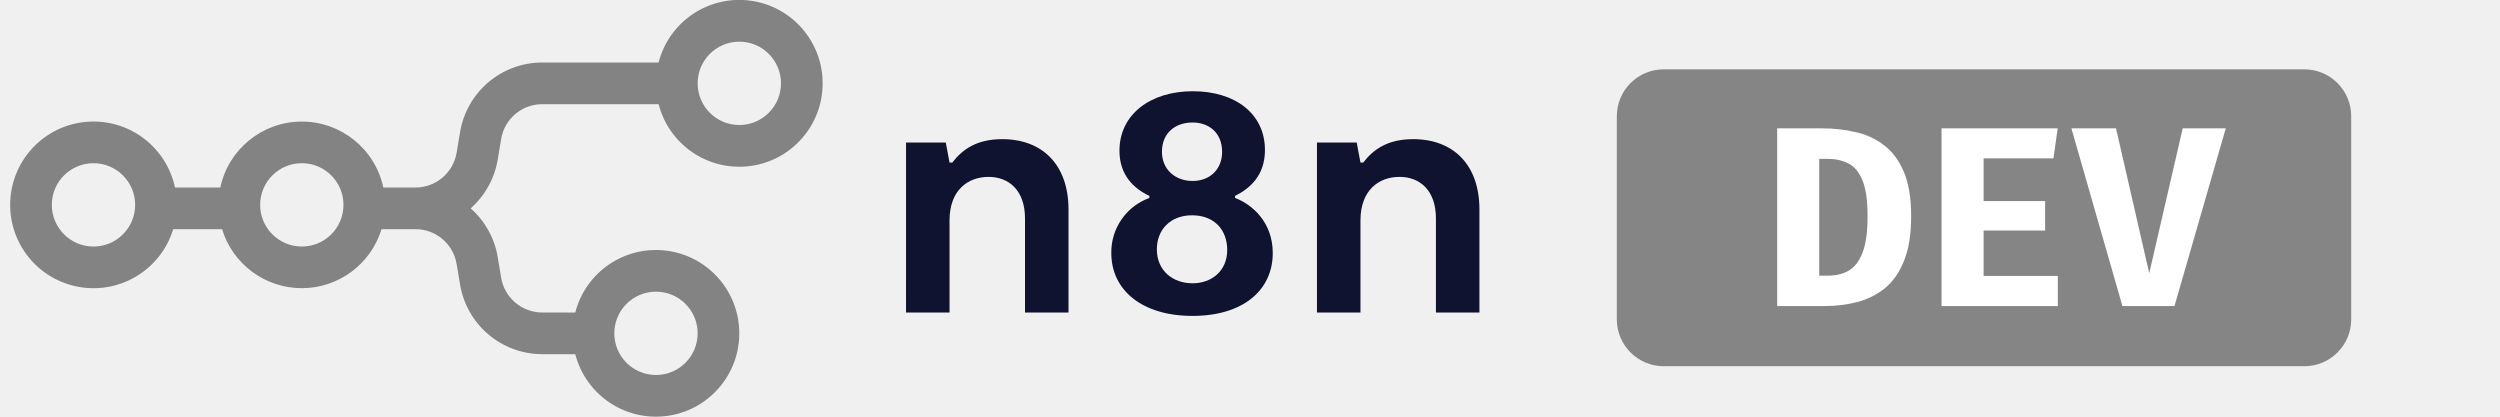
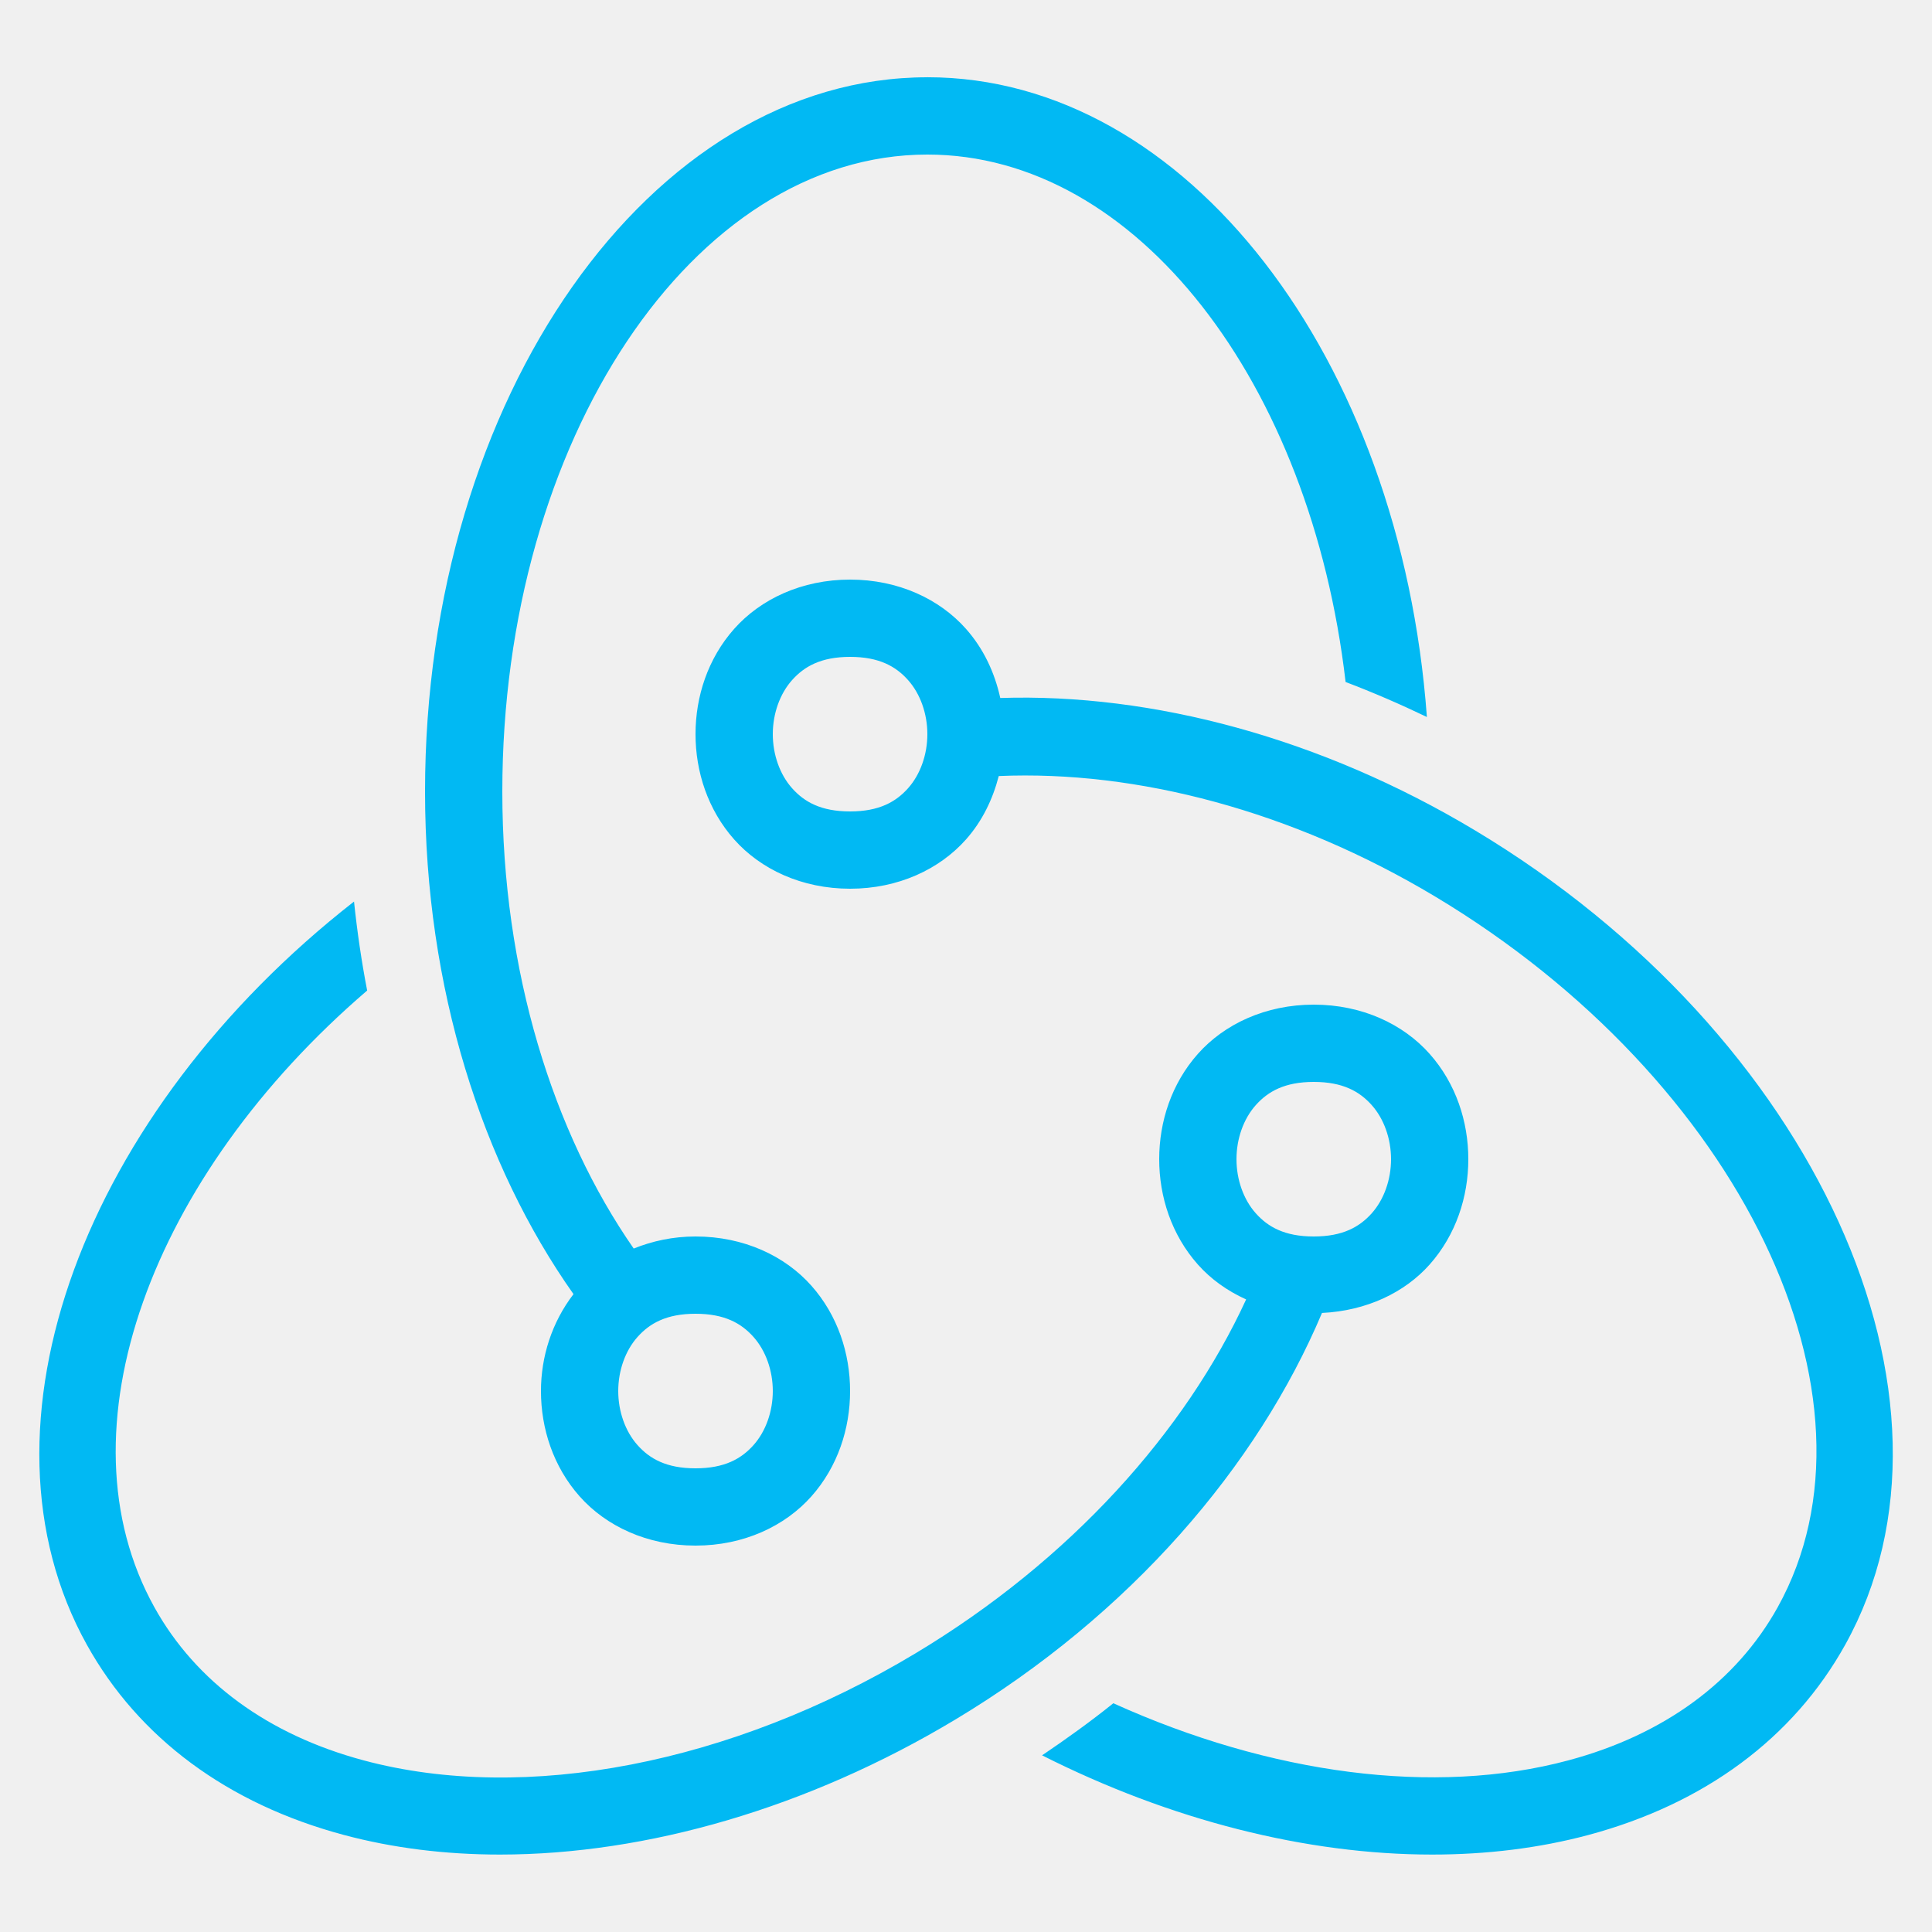
- <svg xmlns="http://www.w3.org/2000/svg" width="240" height="40" viewBox="0 0 240 40" fill="none">
-   <g clip-path="url(#a)">
-     <path fill-rule="evenodd" clip-rule="evenodd" d="M78.974 8a8 8 0 0 1-15.748 2h-11.17a4 4 0 0 0-3.945 3.342l-.329 1.973a7.983 7.983 0 0 1-2.6 4.685 7.983 7.983 0 0 1 2.6 4.685l.329 1.973A4 4 0 0 0 52.056 30h3.17a8 8 0 1 1 0 4h-3.17a8 8 0 0 1-7.89-6.685l-.33-1.973A4 4 0 0 0 39.891 22h-3.263a8.004 8.004 0 0 1-15.309 0h-4.691a8 8 0 1 1 .172-4h4.348A8.003 8.003 0 0 1 36.8 18h3.09a4 4 0 0 0 3.946-3.342l.33-1.973A8 8 0 0 1 52.055 6h11.17a8 8 0 0 1 15.748 2zm-4 0a4 4 0 1 1-8 0 4 4 0 0 1 8 0zm-66 15.667a4 4 0 1 0 0-8 4 4 0 0 0 0 8zm20 0a4 4 0 1 0 0-8 4 4 0 0 0 0 8zm34 12.333a4 4 0 1 0 0-8 4 4 0 0 0 0 8z" fill="#838383" />
-     <path d="M86.978 30.001h4.177v-8.843c0-2.904 1.762-4.177 3.753-4.177 1.958 0 3.492 1.305 3.492 3.981v9.039h4.176v-9.887c0-4.275-2.48-6.755-6.363-6.755-2.447 0-3.818.979-4.797 2.251h-.26l-.36-1.925H86.98zm31.585-10.997v-.196c1.436-.718 2.872-1.958 2.872-4.405 0-3.524-2.905-5.645-6.918-5.645-4.112 0-7.049 2.251-7.049 5.71 0 2.35 1.371 3.622 2.872 4.34v.196a5.542 5.542 0 0 0-3.655 5.286c0 3.557 2.937 6.037 7.799 6.037s7.701-2.48 7.701-6.037c0-2.936-1.958-4.666-3.622-5.286zm-4.079-7.244c1.632 0 2.839 1.044 2.839 2.806s-1.24 2.807-2.839 2.807-2.937-1.045-2.937-2.807c0-1.794 1.273-2.806 2.937-2.806zm0 15.435c-1.893 0-3.426-1.208-3.426-3.263 0-1.86 1.272-3.264 3.393-3.264 2.089 0 3.362 1.37 3.362 3.329 0 1.99-1.469 3.198-3.329 3.198zm11.944 2.806h4.177v-8.843c0-2.904 1.762-4.177 3.753-4.177 1.958 0 3.491 1.305 3.491 3.981v9.039h4.177v-9.887c0-4.275-2.48-6.755-6.363-6.755-2.447 0-3.818.979-4.797 2.251h-.261l-.359-1.925h-3.818z" fill="#101330" />
+ <svg xmlns="http://www.w3.org/2000/svg" viewBox="0,0,256,256" width="50px" height="50px">
+   <g fill="#01b9f3" fill-rule="nonzero" stroke="none" stroke-width="1" stroke-linecap="butt" stroke-linejoin="miter" stroke-miterlimit="10" stroke-dasharray="" stroke-dashoffset="0" font-family="none" font-weight="none" font-size="none" text-anchor="none" style="mix-blend-mode: normal">
+     <g transform="scale(5.12,5.12)">
+       <path d="M24,2c-7.168,0 -13,8.292 -13,18.486c0,5.095 1.485,9.668 3.842,13.006c-0.563,0.734 -0.842,1.623 -0.842,2.508c0,0.972 0.319,1.958 1.002,2.727c0.683,0.769 1.748,1.273 2.998,1.273c1.25,0 2.315,-0.505 2.998,-1.273c0.683,-0.769 1.002,-1.754 1.002,-2.727c0,-0.972 -0.319,-1.958 -1.002,-2.727c-0.683,-0.769 -1.748,-1.273 -2.998,-1.273c-0.582,0 -1.118,0.118 -1.6,0.312c-2.083,-2.995 -3.4,-7.168 -3.4,-11.826c0,-9.091 4.935,-16.486 11,-16.486c5.419,0 9.923,5.909 10.824,13.65c0.707,0.269 1.409,0.572 2.104,0.906c-0.681,-9.29 -6.218,-16.557 -12.928,-16.557zM22,15c-1.25,0 -2.315,0.505 -2.998,1.273c-0.683,0.769 -1.002,1.754 -1.002,2.727c0,0.972 0.319,1.958 1.002,2.727c0.683,0.769 1.748,1.273 2.998,1.273c1.25,0 2.315,-0.505 2.998,-1.273c0.427,-0.48 0.696,-1.049 0.85,-1.643c3.578,-0.154 7.598,0.903 11.295,3.119c7.894,4.732 11.87,12.984 8.863,18.393c-1.074,1.931 -2.949,3.302 -5.42,3.963c-3.462,0.928 -7.714,0.357 -11.773,-1.479c-0.586,0.471 -1.206,0.917 -1.844,1.348c3.325,1.679 6.844,2.568 10.094,2.568c1.411,0 2.771,-0.166 4.041,-0.506c3.007,-0.805 5.307,-2.508 6.65,-4.924c3.524,-6.342 -0.775,-15.797 -9.584,-21.078c-3.976,-2.385 -8.344,-3.552 -12.283,-3.424c-0.143,-0.648 -0.426,-1.27 -0.889,-1.791c-0.683,-0.769 -1.748,-1.273 -2.998,-1.273zM22,17c0.75,0 1.185,0.245 1.502,0.602c0.317,0.356 0.498,0.871 0.498,1.398c0,0.528 -0.181,1.042 -0.498,1.398c-0.317,0.356 -0.752,0.602 -1.502,0.602c-0.75,0 -1.185,-0.245 -1.502,-0.602c-0.317,-0.356 -0.498,-0.871 -0.498,-1.398c0,-0.528 0.181,-1.042 0.498,-1.398c0.317,-0.356 0.752,-0.602 1.502,-0.602zM9.162,23.332c-6.964,5.44 -10.06,13.574 -6.914,19.234c1.343,2.416 3.643,4.117 6.65,4.922c1.271,0.34 2.63,0.508 4.041,0.508c3.8,0 7.972,-1.208 11.768,-3.484c4.556,-2.731 7.837,-6.579 9.506,-10.533c1.155,-0.055 2.142,-0.529 2.785,-1.252c0.683,-0.769 1.002,-1.754 1.002,-2.727c0,-0.972 -0.319,-1.958 -1.002,-2.727c-0.683,-0.769 -1.748,-1.273 -2.998,-1.273c-1.25,0 -2.315,0.505 -2.998,1.273c-0.683,0.769 -1.002,1.754 -1.002,2.727c0,0.972 0.319,1.958 1.002,2.727c0.332,0.374 0.758,0.681 1.248,0.902c-1.568,3.409 -4.535,6.748 -8.572,9.168c-4.75,2.849 -10.082,3.882 -14.264,2.762c-2.472,-0.662 -4.345,-2.032 -5.418,-3.963c-2.542,-4.573 -0.081,-11.168 5.506,-15.961c-0.145,-0.751 -0.258,-1.521 -0.34,-2.303zM34,28c0.75,0 1.185,0.245 1.502,0.602c0.317,0.356 0.498,0.871 0.498,1.398c0,0.528 -0.181,1.042 -0.498,1.398c-0.317,0.356 -0.752,0.602 -1.502,0.602c-0.75,0 -1.185,-0.245 -1.502,-0.602c-0.317,-0.356 -0.498,-0.871 -0.498,-1.398c0,-0.528 0.181,-1.042 0.498,-1.398c0.317,-0.356 0.752,-0.602 1.502,-0.602zM18,34c0.75,0 1.185,0.245 1.502,0.602c0.317,0.356 0.498,0.871 0.498,1.398c0,0.528 -0.181,1.042 -0.498,1.398c-0.317,0.356 -0.752,0.602 -1.502,0.602c-0.75,0 -1.185,-0.245 -1.502,-0.602c-0.317,-0.356 -0.498,-0.871 -0.498,-1.398c0,-0.528 0.181,-1.042 0.498,-1.398c0.317,-0.356 0.752,-0.602 1.502,-0.602z" />
+     </g>
  </g>
-   <rect x="155.216" y="6.657" width="70.5" height="28.5" rx="4.5" fill="#858585" />
-   <defs>
-     <clipPath id="a">
-       <path fill="#fff" d="M0 0h143v40H0z" />
-     </clipPath>
-   </defs>
-   <path d="M183.47 20.765q0 2.597-.688 4.283-.677 1.686-1.847 2.634-1.169.935-2.658 1.317-1.477.381-3.065.381h-4.603V12.322h4.308q1.637 0 3.163.345 1.539.332 2.745 1.243 1.218.898 1.932 2.56.714 1.649.714 4.295zm-4.184 0q0-2.302-.504-3.483-.493-1.182-1.354-1.6-.85-.43-1.92-.43h-.862v11.211h.862q1.12 0 1.969-.48.85-.492 1.33-1.735.48-1.243.48-3.483zm11.139-5.563V19.3h5.907v2.831h-5.907v4.357h7.126v2.892h-11.163V12.322h11.15l-.406 2.88zm15.901 11.028 3.213-13.908h4.135L208.75 29.38h-4.997l-4.899-17.058h4.284z" fill="#fff" />
</svg>
